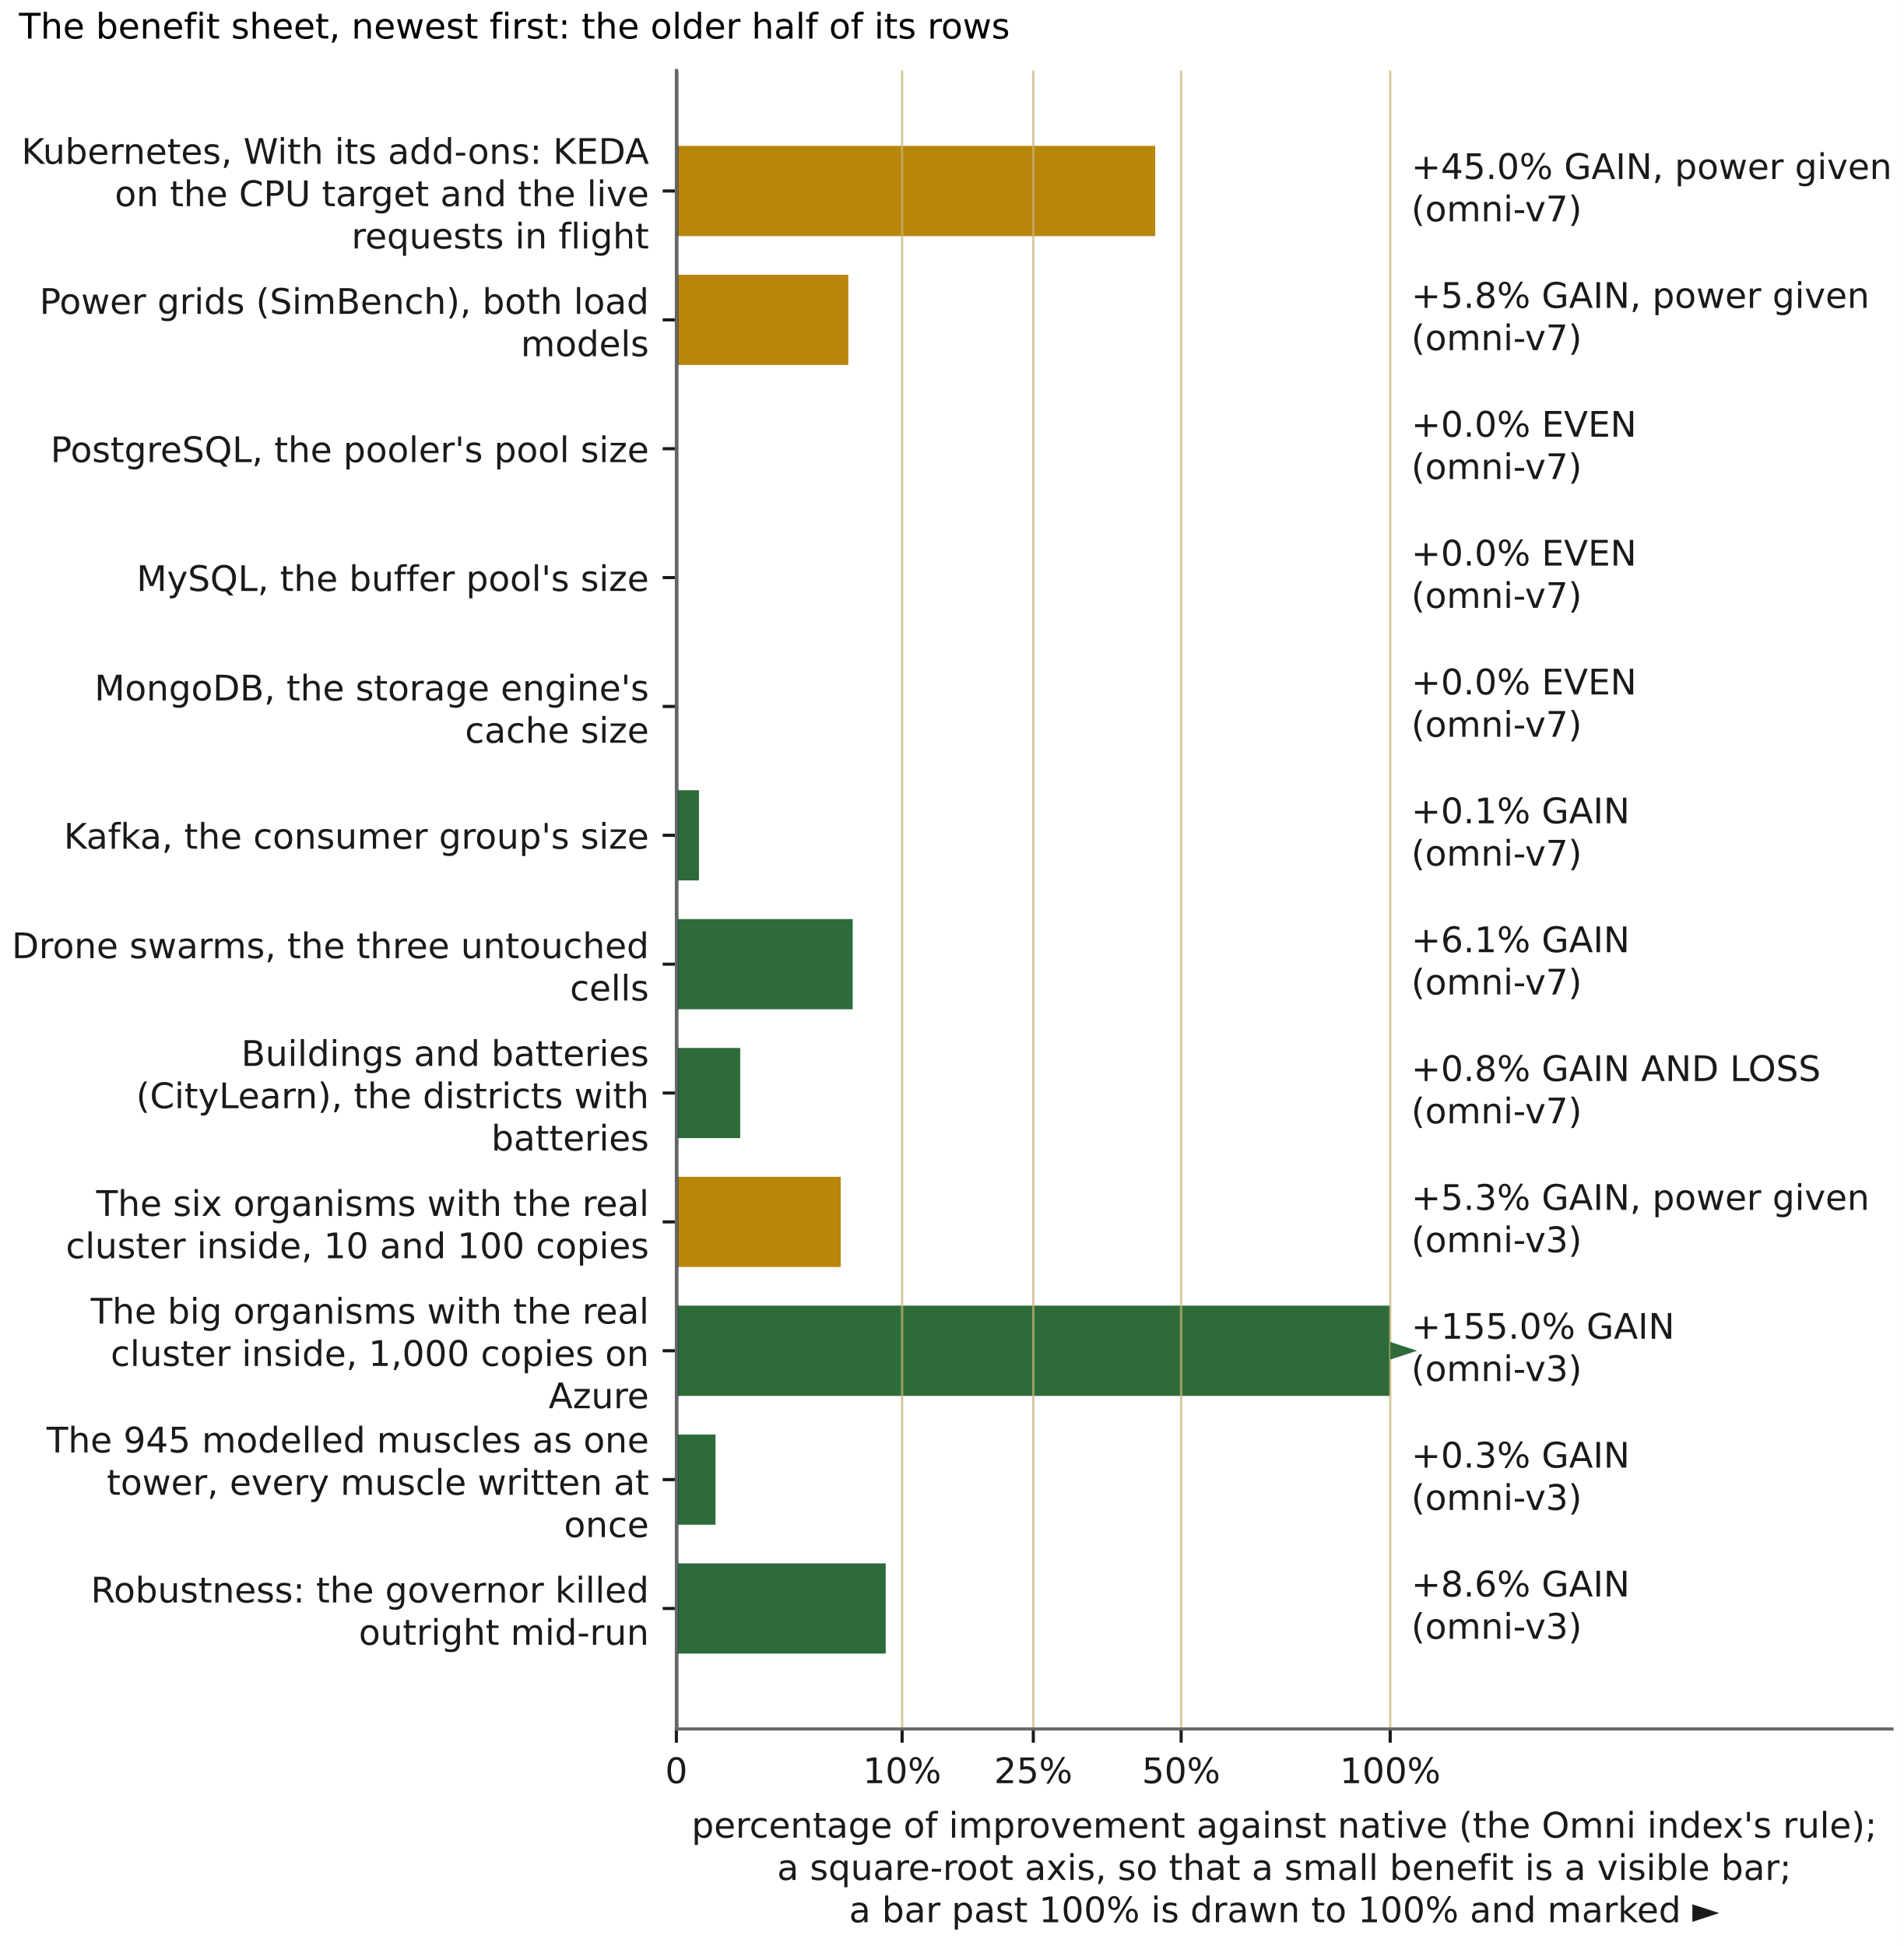
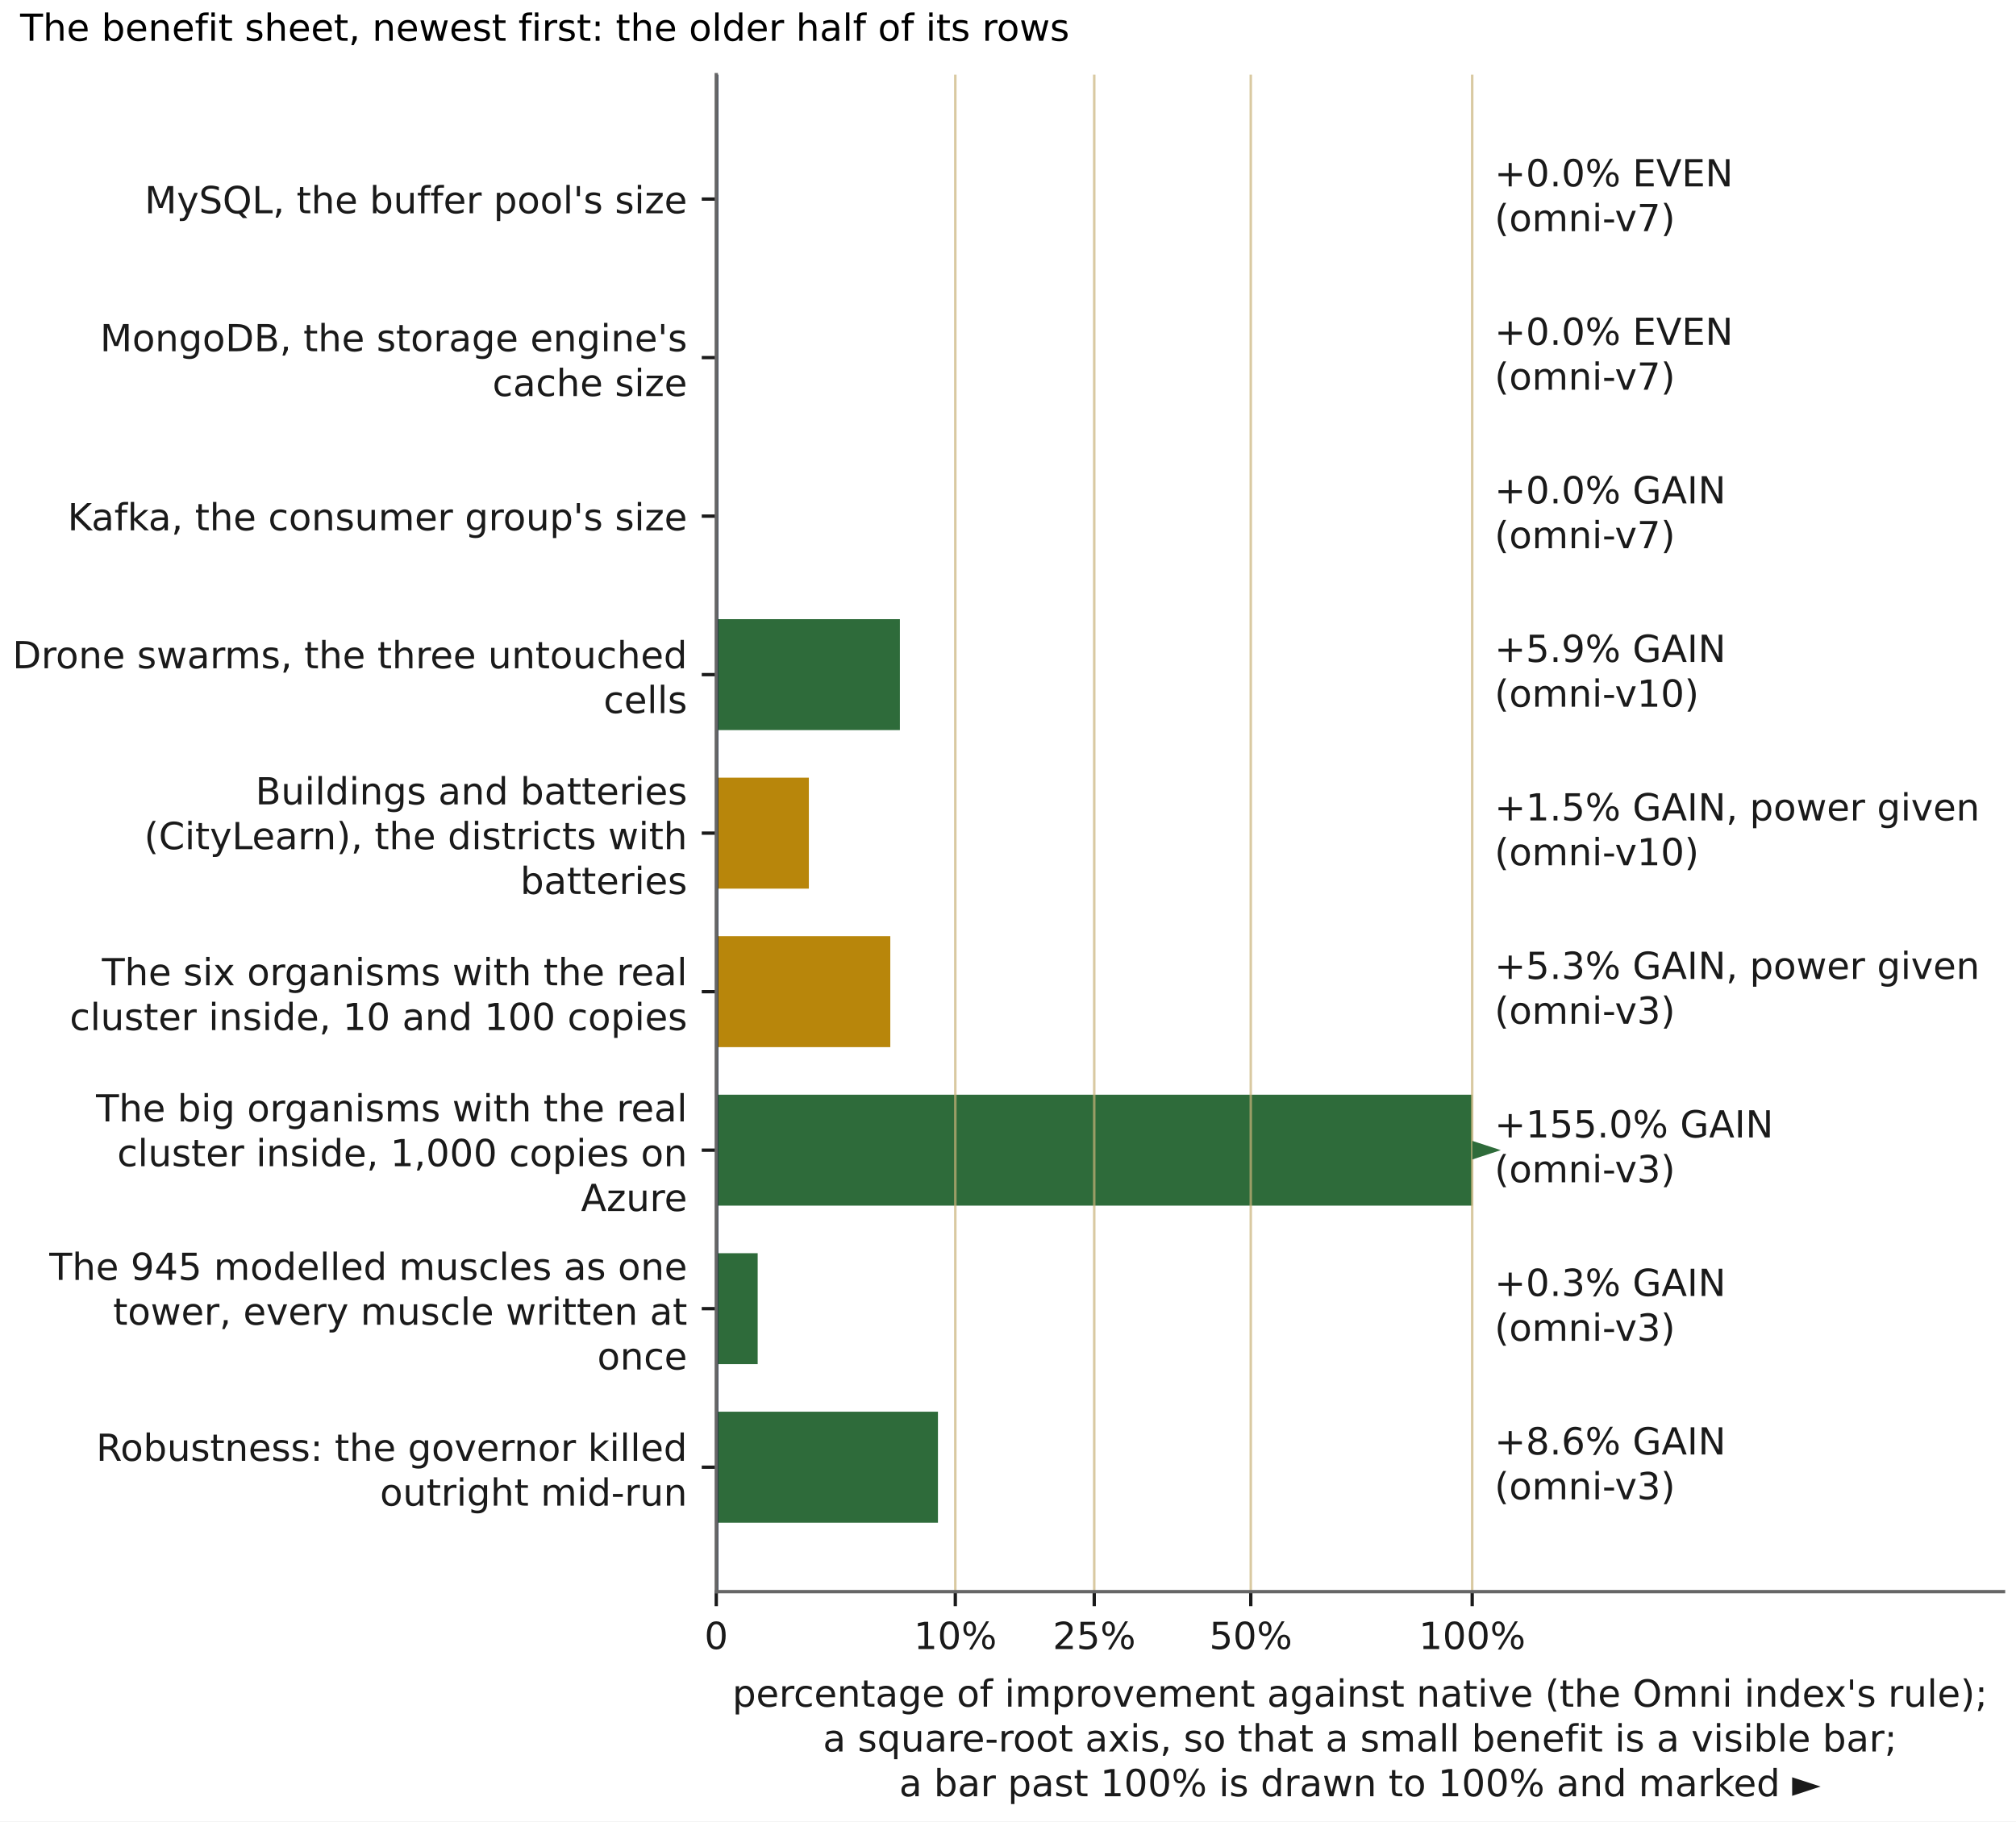
- <svg xmlns="http://www.w3.org/2000/svg" xmlns:xlink="http://www.w3.org/1999/xlink" width="486pt" height="496.8pt" viewBox="0 0 486 496.8" version="1.1">
+ <svg xmlns="http://www.w3.org/2000/svg" xmlns:xlink="http://www.w3.org/1999/xlink" width="486pt" height="439.2pt" viewBox="0 0 486 439.2" version="1.1">
  <defs>
    <style type="text/css">*{stroke-linejoin: round; stroke-linecap: butt}</style>
  </defs>
  <g id="figure_1">
    <g id="patch_1">
-       <path d="M 0 496.8  L 486 496.8  L 486 0  L 0 0  z " style="fill: #ffffff" />
+       <path d="M 0 439.2  L 486 439.2  L 486 0  L 0 0  z " style="fill: #ffffff" />
    </g>
    <g id="axes_1">
      <g id="patch_2">
-         <path d="M 172.672 441.392  L 483 441.392  L 483 18.001  L 172.672 18.001  z " style="fill: #ffffff" />
+         <path d="M 172.672 383.792  L 483 383.792  L 483 18.001  L 172.672 18.001  z " style="fill: #ffffff" />
      </g>
      <g id="patch_3">
-         <path d="M 172.672 422.147  L 226.113 422.147  L 226.113 399.119  L 172.672 399.119  z " clip-path="url(#p13caf4ccad)" style="fill: #2e6b3a" />
+         <path d="M 172.672 367.166  L 226.113 367.166  L 226.113 340.41  L 172.672 340.41  z " clip-path="url(#p7dfc3a6616)" style="fill: #2e6b3a" />
      </g>
      <g id="patch_4">
-         <path d="M 172.672 389.25  L 182.654 389.25  L 182.654 366.222  L 172.672 366.222  z " clip-path="url(#p13caf4ccad)" style="fill: #2e6b3a" />
+         <path d="M 172.672 328.943  L 182.654 328.943  L 182.654 302.187  L 172.672 302.187  z " clip-path="url(#p7dfc3a6616)" style="fill: #2e6b3a" />
      </g>
      <g id="patch_5">
-         <path d="M 172.672 356.352  L 354.903 356.352  L 354.903 333.324  L 172.672 333.324  z " clip-path="url(#p13caf4ccad)" style="fill: #2e6b3a" />
+         <path d="M 172.672 290.72  L 354.903 290.72  L 354.903 263.964  L 172.672 263.964  z " clip-path="url(#p7dfc3a6616)" style="fill: #2e6b3a" />
      </g>
      <g id="patch_6">
-         <path d="M 172.672 323.455  L 214.625 323.455  L 214.625 300.427  L 172.672 300.427  z " clip-path="url(#p13caf4ccad)" style="fill: #b8860b" />
+         <path d="M 172.672 252.498  L 214.625 252.498  L 214.625 225.742  L 172.672 225.742  z " clip-path="url(#p7dfc3a6616)" style="fill: #b8860b" />
      </g>
      <g id="patch_7">
-         <path d="M 172.672 290.557  L 188.972 290.557  L 188.972 267.529  L 172.672 267.529  z " clip-path="url(#p13caf4ccad)" style="fill: #2e6b3a" />
+         <path d="M 172.672 214.275  L 194.991 214.275  L 194.991 187.519  L 172.672 187.519  z " clip-path="url(#p7dfc3a6616)" style="fill: #b8860b" />
      </g>
      <g id="patch_8">
-         <path d="M 172.672 257.66  L 217.68 257.66  L 217.68 234.632  L 172.672 234.632  z " clip-path="url(#p13caf4ccad)" style="fill: #2e6b3a" />
+         <path d="M 172.672 176.052  L 216.936 176.052  L 216.936 149.296  L 172.672 149.296  z " clip-path="url(#p7dfc3a6616)" style="fill: #2e6b3a" />
      </g>
      <g id="patch_9">
-         <path d="M 172.672 224.762  L 178.435 224.762  L 178.435 201.734  L 172.672 201.734  z " clip-path="url(#p13caf4ccad)" style="fill: #2e6b3a" />
+         <path d="M 172.672 137.829  L 172.672 137.829  L 172.672 111.074  L 172.672 111.074  z " clip-path="url(#p7dfc3a6616)" style="fill: #2e6b3a" />
      </g>
      <g id="patch_10">
-         <path d="M 172.672 191.865  L 172.672 191.865  L 172.672 168.837  L 172.672 168.837  z " clip-path="url(#p13caf4ccad)" style="fill: #666666" />
+         <path d="M 172.672 99.607  L 172.672 99.607  L 172.672 72.851  L 172.672 72.851  z " clip-path="url(#p7dfc3a6616)" style="fill: #666666" />
      </g>
      <g id="patch_11">
-         <path d="M 172.672 158.967  L 172.672 158.967  L 172.672 135.939  L 172.672 135.939  z " clip-path="url(#p13caf4ccad)" style="fill: #666666" />
-       </g>
-       <g id="patch_12">
-         <path d="M 172.672 126.07  L 172.672 126.07  L 172.672 103.041  L 172.672 103.041  z " clip-path="url(#p13caf4ccad)" style="fill: #666666" />
-       </g>
-       <g id="patch_13">
-         <path d="M 172.672 93.172  L 216.559 93.172  L 216.559 70.144  L 172.672 70.144  z " clip-path="url(#p13caf4ccad)" style="fill: #b8860b" />
-       </g>
-       <g id="patch_14">
-         <path d="M 172.672 60.275  L 294.916 60.275  L 294.916 37.246  L 172.672 37.246  z " clip-path="url(#p13caf4ccad)" style="fill: #b8860b" />
+         <path d="M 172.672 61.384  L 172.672 61.384  L 172.672 34.628  L 172.672 34.628  z " clip-path="url(#p7dfc3a6616)" style="fill: #666666" />
      </g>
      <g id="matplotlib.axis_1">
        <g id="xtick_1">
          <g id="line2d_1">
-             <path d="M 172.672 441.392  L 172.672 18.001  " clip-path="url(#p13caf4ccad)" style="fill: none; stroke: #c9b27a; stroke-opacity: 0.7; stroke-width: 0.6; stroke-linecap: square" />
+             <path d="M 172.672 383.792  L 172.672 18.001  " clip-path="url(#p7dfc3a6616)" style="fill: none; stroke: #c9b27a; stroke-opacity: 0.7; stroke-width: 0.6; stroke-linecap: square" />
          </g>
          <g id="line2d_2">
            <defs>
              <path id="m814b2a8047" d="M 0 0  L 0 3.5  " style="stroke: #1a1a1a; stroke-width: 0.8" />
            </defs>
            <g>
-               <use xlink:href="#m814b2a8047" x="172.672" y="441.392" style="fill: #1a1a1a; stroke: #1a1a1a; stroke-width: 0.8" />
+               <use xlink:href="#m814b2a8047" x="172.672" y="383.792" style="fill: #1a1a1a; stroke: #1a1a1a; stroke-width: 0.8" />
            </g>
          </g>
          <g id="text_1">
-             <text style="font-size: 9px; font-family: 'DejaVu Sans'; text-anchor: middle; fill: #1a1a1a" x="172.672" y="455.23" transform="rotate(-0 172.6724 455.2303)">0</text>
+             <text style="font-size: 9px; font-family: 'DejaVu Sans'; text-anchor: middle; fill: #1a1a1a" x="172.672" y="397.63" transform="rotate(-0 172.6724 397.6303)">0</text>
          </g>
        </g>
        <g id="xtick_2">
          <g id="line2d_3">
-             <path d="M 230.299 441.392  L 230.299 18.001  " clip-path="url(#p13caf4ccad)" style="fill: none; stroke: #c9b27a; stroke-opacity: 0.7; stroke-width: 0.6; stroke-linecap: square" />
+             <path d="M 230.299 383.792  L 230.299 18.001  " clip-path="url(#p7dfc3a6616)" style="fill: none; stroke: #c9b27a; stroke-opacity: 0.7; stroke-width: 0.6; stroke-linecap: square" />
          </g>
          <g id="line2d_4">
            <g>
-               <use xlink:href="#m814b2a8047" x="230.299" y="441.392" style="fill: #1a1a1a; stroke: #1a1a1a; stroke-width: 0.8" />
+               <use xlink:href="#m814b2a8047" x="230.299" y="383.792" style="fill: #1a1a1a; stroke: #1a1a1a; stroke-width: 0.8" />
            </g>
          </g>
          <g id="text_2">
-             <text style="font-size: 9px; font-family: 'DejaVu Sans'; text-anchor: middle; fill: #1a1a1a" x="230.299" y="455.23" transform="rotate(-0 230.2988 455.2303)">10%</text>
+             <text style="font-size: 9px; font-family: 'DejaVu Sans'; text-anchor: middle; fill: #1a1a1a" x="230.299" y="397.63" transform="rotate(-0 230.2988 397.6303)">10%</text>
          </g>
        </g>
        <g id="xtick_3">
          <g id="line2d_5">
-             <path d="M 263.788 441.392  L 263.788 18.001  " clip-path="url(#p13caf4ccad)" style="fill: none; stroke: #c9b27a; stroke-opacity: 0.7; stroke-width: 0.6; stroke-linecap: square" />
+             <path d="M 263.788 383.792  L 263.788 18.001  " clip-path="url(#p7dfc3a6616)" style="fill: none; stroke: #c9b27a; stroke-opacity: 0.7; stroke-width: 0.6; stroke-linecap: square" />
          </g>
          <g id="line2d_6">
            <g>
-               <use xlink:href="#m814b2a8047" x="263.788" y="441.392" style="fill: #1a1a1a; stroke: #1a1a1a; stroke-width: 0.8" />
+               <use xlink:href="#m814b2a8047" x="263.788" y="383.792" style="fill: #1a1a1a; stroke: #1a1a1a; stroke-width: 0.8" />
            </g>
          </g>
          <g id="text_3">
-             <text style="font-size: 9px; font-family: 'DejaVu Sans'; text-anchor: middle; fill: #1a1a1a" x="263.788" y="455.23" transform="rotate(-0 263.7877 455.2303)">25%</text>
+             <text style="font-size: 9px; font-family: 'DejaVu Sans'; text-anchor: middle; fill: #1a1a1a" x="263.788" y="397.63" transform="rotate(-0 263.7877 397.6303)">25%</text>
          </g>
        </g>
        <g id="xtick_4">
          <g id="line2d_7">
-             <path d="M 301.529 441.392  L 301.529 18.001  " clip-path="url(#p13caf4ccad)" style="fill: none; stroke: #c9b27a; stroke-opacity: 0.7; stroke-width: 0.6; stroke-linecap: square" />
+             <path d="M 301.529 383.792  L 301.529 18.001  " clip-path="url(#p7dfc3a6616)" style="fill: none; stroke: #c9b27a; stroke-opacity: 0.7; stroke-width: 0.6; stroke-linecap: square" />
          </g>
          <g id="line2d_8">
            <g>
-               <use xlink:href="#m814b2a8047" x="301.529" y="441.392" style="fill: #1a1a1a; stroke: #1a1a1a; stroke-width: 0.8" />
+               <use xlink:href="#m814b2a8047" x="301.529" y="383.792" style="fill: #1a1a1a; stroke: #1a1a1a; stroke-width: 0.8" />
            </g>
          </g>
          <g id="text_4">
-             <text style="font-size: 9px; font-family: 'DejaVu Sans'; text-anchor: middle; fill: #1a1a1a" x="301.529" y="455.23" transform="rotate(-0 301.5288 455.2303)">50%</text>
+             <text style="font-size: 9px; font-family: 'DejaVu Sans'; text-anchor: middle; fill: #1a1a1a" x="301.529" y="397.63" transform="rotate(-0 301.5288 397.6303)">50%</text>
          </g>
        </g>
        <g id="xtick_5">
          <g id="line2d_9">
-             <path d="M 354.903 441.392  L 354.903 18.001  " clip-path="url(#p13caf4ccad)" style="fill: none; stroke: #c9b27a; stroke-opacity: 0.7; stroke-width: 0.6; stroke-linecap: square" />
+             <path d="M 354.903 383.792  L 354.903 18.001  " clip-path="url(#p7dfc3a6616)" style="fill: none; stroke: #c9b27a; stroke-opacity: 0.7; stroke-width: 0.6; stroke-linecap: square" />
          </g>
          <g id="line2d_10">
            <g>
-               <use xlink:href="#m814b2a8047" x="354.903" y="441.392" style="fill: #1a1a1a; stroke: #1a1a1a; stroke-width: 0.8" />
+               <use xlink:href="#m814b2a8047" x="354.903" y="383.792" style="fill: #1a1a1a; stroke: #1a1a1a; stroke-width: 0.8" />
            </g>
          </g>
          <g id="text_5">
-             <text style="font-size: 9px; font-family: 'DejaVu Sans'; text-anchor: middle; fill: #1a1a1a" x="354.903" y="455.23" transform="rotate(-0 354.9029 455.2303)">100%</text>
+             <text style="font-size: 9px; font-family: 'DejaVu Sans'; text-anchor: middle; fill: #1a1a1a" x="354.903" y="397.63" transform="rotate(-0 354.9029 397.6303)">100%</text>
          </g>
        </g>
        <g id="text_6">
-           <text style="font-size: 9px; font-family: 'DejaVu Sans'; fill: #1a1a1a" transform="translate(176.5503 469.1318)">percentage of improvement against native (the Omni index's rule);</text>
-           <text style="font-size: 9px; font-family: 'DejaVu Sans'; fill: #1a1a1a" transform="translate(198.3859 479.9343)">a square-root axis, so that a small benefit is a visible bar;</text>
-           <text style="font-size: 9px; font-family: 'DejaVu Sans'; fill: #1a1a1a" transform="translate(216.762 490.7368)">a bar past 100% is drawn to 100% and marked ►</text>
+           <text style="font-size: 9px; font-family: 'DejaVu Sans'; fill: #1a1a1a" transform="translate(176.5503 411.5319)">percentage of improvement against native (the Omni index's rule);</text>
+           <text style="font-size: 9px; font-family: 'DejaVu Sans'; fill: #1a1a1a" transform="translate(198.3859 422.3343)">a square-root axis, so that a small benefit is a visible bar;</text>
+           <text style="font-size: 9px; font-family: 'DejaVu Sans'; fill: #1a1a1a" transform="translate(216.762 433.1368)">a bar past 100% is drawn to 100% and marked ►</text>
        </g>
      </g>
      <g id="matplotlib.axis_2">
        <g id="ytick_1">
          <g id="line2d_11">
            <defs>
              <path id="m31e56b5a68" d="M 0 0  L -3.5 0  " style="stroke: #1a1a1a; stroke-width: 0.8" />
            </defs>
            <g>
-               <use xlink:href="#m31e56b5a68" x="172.672" y="410.633" style="fill: #1a1a1a; stroke: #1a1a1a; stroke-width: 0.8" />
+               <use xlink:href="#m31e56b5a68" x="172.672" y="353.788" style="fill: #1a1a1a; stroke: #1a1a1a; stroke-width: 0.8" />
            </g>
          </g>
          <g id="text_7">
-             <text style="font-size: 9px; font-family: 'DejaVu Sans'; fill: #1a1a1a" transform="translate(23.17852 409.1017)">Robustness: the governor killed</text>
-             <text style="font-size: 9px; font-family: 'DejaVu Sans'; fill: #1a1a1a" transform="translate(91.59258 419.9042)">outright mid-run</text>
+             <text style="font-size: 9px; font-family: 'DejaVu Sans'; fill: #1a1a1a" transform="translate(23.17852 352.2561)">Robustness: the governor killed</text>
+             <text style="font-size: 9px; font-family: 'DejaVu Sans'; fill: #1a1a1a" transform="translate(91.59258 363.0585)">outright mid-run</text>
          </g>
        </g>
        <g id="ytick_2">
          <g id="line2d_12">
            <g>
-               <use xlink:href="#m31e56b5a68" x="172.672" y="377.736" style="fill: #1a1a1a; stroke: #1a1a1a; stroke-width: 0.8" />
+               <use xlink:href="#m31e56b5a68" x="172.672" y="315.565" style="fill: #1a1a1a; stroke: #1a1a1a; stroke-width: 0.8" />
            </g>
          </g>
          <g id="text_8">
-             <text style="font-size: 9px; font-family: 'DejaVu Sans'; fill: #1a1a1a" transform="translate(11.89055 370.8033)">The 945 modelled muscles as one</text>
-             <text style="font-size: 9px; font-family: 'DejaVu Sans'; fill: #1a1a1a" transform="translate(27.26086 381.6058)">tower, every muscle written at</text>
-             <text style="font-size: 9px; font-family: 'DejaVu Sans'; fill: #1a1a1a" transform="translate(143.9754 392.4075)">once</text>
+             <text style="font-size: 9px; font-family: 'DejaVu Sans'; fill: #1a1a1a" transform="translate(11.89055 308.6325)">The 945 modelled muscles as one</text>
+             <text style="font-size: 9px; font-family: 'DejaVu Sans'; fill: #1a1a1a" transform="translate(27.26086 319.435)">tower, every muscle written at</text>
+             <text style="font-size: 9px; font-family: 'DejaVu Sans'; fill: #1a1a1a" transform="translate(143.9754 330.2368)">once</text>
          </g>
        </g>
        <g id="ytick_3">
          <g id="line2d_13">
            <g>
-               <use xlink:href="#m31e56b5a68" x="172.672" y="344.838" style="fill: #1a1a1a; stroke: #1a1a1a; stroke-width: 0.8" />
+               <use xlink:href="#m31e56b5a68" x="172.672" y="277.342" style="fill: #1a1a1a; stroke: #1a1a1a; stroke-width: 0.8" />
            </g>
          </g>
          <g id="text_9">
-             <text style="font-size: 9px; font-family: 'DejaVu Sans'; fill: #1a1a1a" transform="translate(23.16165 337.9058)">The big organisms with the real</text>
-             <text style="font-size: 9px; font-family: 'DejaVu Sans'; fill: #1a1a1a" transform="translate(28.24805 348.7083)">cluster inside, 1,000 copies on</text>
-             <text style="font-size: 9px; font-family: 'DejaVu Sans'; fill: #1a1a1a" transform="translate(140.0491 359.51)">Azure</text>
+             <text style="font-size: 9px; font-family: 'DejaVu Sans'; fill: #1a1a1a" transform="translate(23.16165 270.4099)">The big organisms with the real</text>
+             <text style="font-size: 9px; font-family: 'DejaVu Sans'; fill: #1a1a1a" transform="translate(28.24805 281.2123)">cluster inside, 1,000 copies on</text>
+             <text style="font-size: 9px; font-family: 'DejaVu Sans'; fill: #1a1a1a" transform="translate(140.0491 292.0141)">Azure</text>
          </g>
        </g>
        <g id="ytick_4">
          <g id="line2d_14">
            <g>
-               <use xlink:href="#m31e56b5a68" x="172.672" y="311.941" style="fill: #1a1a1a; stroke: #1a1a1a; stroke-width: 0.8" />
+               <use xlink:href="#m31e56b5a68" x="172.672" y="239.12" style="fill: #1a1a1a; stroke: #1a1a1a; stroke-width: 0.8" />
            </g>
          </g>
          <g id="text_10">
-             <text style="font-size: 9px; font-family: 'DejaVu Sans'; fill: #1a1a1a" transform="translate(24.57352 310.4092)">The six organisms with the real</text>
-             <text style="font-size: 9px; font-family: 'DejaVu Sans'; fill: #1a1a1a" transform="translate(16.79977 321.2116)">cluster inside, 10 and 100 copies</text>
+             <text style="font-size: 9px; font-family: 'DejaVu Sans'; fill: #1a1a1a" transform="translate(24.57352 237.5881)">The six organisms with the real</text>
+             <text style="font-size: 9px; font-family: 'DejaVu Sans'; fill: #1a1a1a" transform="translate(16.79977 248.3905)">cluster inside, 10 and 100 copies</text>
          </g>
        </g>
        <g id="ytick_5">
          <g id="line2d_15">
            <g>
-               <use xlink:href="#m31e56b5a68" x="172.672" y="279.043" style="fill: #1a1a1a; stroke: #1a1a1a; stroke-width: 0.8" />
+               <use xlink:href="#m31e56b5a68" x="172.672" y="200.897" style="fill: #1a1a1a; stroke: #1a1a1a; stroke-width: 0.8" />
            </g>
          </g>
          <g id="text_11">
-             <text style="font-size: 9px; font-family: 'DejaVu Sans'; fill: #1a1a1a" transform="translate(61.57055 272.1104)">Buildings and batteries</text>
-             <text style="font-size: 9px; font-family: 'DejaVu Sans'; fill: #1a1a1a" transform="translate(34.75337 282.9129)">(CityLearn), the districts with</text>
-             <text style="font-size: 9px; font-family: 'DejaVu Sans'; fill: #1a1a1a" transform="translate(125.4227 293.7154)">batteries</text>
+             <text style="font-size: 9px; font-family: 'DejaVu Sans'; fill: #1a1a1a" transform="translate(61.57055 193.9642)">Buildings and batteries</text>
+             <text style="font-size: 9px; font-family: 'DejaVu Sans'; fill: #1a1a1a" transform="translate(34.75337 204.7666)">(CityLearn), the districts with</text>
+             <text style="font-size: 9px; font-family: 'DejaVu Sans'; fill: #1a1a1a" transform="translate(125.4227 215.5691)">batteries</text>
          </g>
        </g>
        <g id="ytick_6">
          <g id="line2d_16">
            <g>
-               <use xlink:href="#m31e56b5a68" x="172.672" y="246.146" style="fill: #1a1a1a; stroke: #1a1a1a; stroke-width: 0.8" />
+               <use xlink:href="#m31e56b5a68" x="172.672" y="162.674" style="fill: #1a1a1a; stroke: #1a1a1a; stroke-width: 0.8" />
            </g>
          </g>
          <g id="text_12">
-             <text style="font-size: 9px; font-family: 'DejaVu Sans'; fill: #1a1a1a" transform="translate(3.00024 244.6142)">Drone swarms, the three untouched</text>
-             <text style="font-size: 9px; font-family: 'DejaVu Sans'; fill: #1a1a1a" transform="translate(145.497 255.4166)">cells</text>
+             <text style="font-size: 9px; font-family: 'DejaVu Sans'; fill: #1a1a1a" transform="translate(3.00024 161.1427)">Drone swarms, the three untouched</text>
+             <text style="font-size: 9px; font-family: 'DejaVu Sans'; fill: #1a1a1a" transform="translate(145.497 171.9452)">cells</text>
          </g>
        </g>
        <g id="ytick_7">
          <g id="line2d_17">
            <g>
-               <use xlink:href="#m31e56b5a68" x="172.672" y="213.248" style="fill: #1a1a1a; stroke: #1a1a1a; stroke-width: 0.8" />
+               <use xlink:href="#m31e56b5a68" x="172.672" y="124.452" style="fill: #1a1a1a; stroke: #1a1a1a; stroke-width: 0.8" />
            </g>
          </g>
          <g id="text_13">
-             <text style="font-size: 9px; font-family: 'DejaVu Sans'; text-anchor: end; fill: #1a1a1a" x="165.672" y="216.667" transform="rotate(-0 165.6724 216.6674)">Kafka, the consumer group's size</text>
+             <text style="font-size: 9px; font-family: 'DejaVu Sans'; text-anchor: end; fill: #1a1a1a" x="165.672" y="127.871" transform="rotate(-0 165.6724 127.8709)">Kafka, the consumer group's size</text>
          </g>
        </g>
        <g id="ytick_8">
          <g id="line2d_18">
            <g>
-               <use xlink:href="#m31e56b5a68" x="172.672" y="180.351" style="fill: #1a1a1a; stroke: #1a1a1a; stroke-width: 0.8" />
+               <use xlink:href="#m31e56b5a68" x="172.672" y="86.229" style="fill: #1a1a1a; stroke: #1a1a1a; stroke-width: 0.8" />
            </g>
          </g>
          <g id="text_14">
-             <text style="font-size: 9px; font-family: 'DejaVu Sans'; fill: #1a1a1a" transform="translate(24.11087 178.8191)">MongoDB, the storage engine's</text>
-             <text style="font-size: 9px; font-family: 'DejaVu Sans'; fill: #1a1a1a" transform="translate(118.7079 189.6216)">cache size</text>
+             <text style="font-size: 9px; font-family: 'DejaVu Sans'; fill: #1a1a1a" transform="translate(24.11087 84.6974)">MongoDB, the storage engine's</text>
+             <text style="font-size: 9px; font-family: 'DejaVu Sans'; fill: #1a1a1a" transform="translate(118.7079 95.49986)">cache size</text>
          </g>
        </g>
        <g id="ytick_9">
          <g id="line2d_19">
            <g>
-               <use xlink:href="#m31e56b5a68" x="172.672" y="147.453" style="fill: #1a1a1a; stroke: #1a1a1a; stroke-width: 0.8" />
+               <use xlink:href="#m31e56b5a68" x="172.672" y="48.006" style="fill: #1a1a1a; stroke: #1a1a1a; stroke-width: 0.8" />
            </g>
          </g>
          <g id="text_15">
-             <text style="font-size: 9px; font-family: 'DejaVu Sans'; text-anchor: end; fill: #1a1a1a" x="165.672" y="150.872" transform="rotate(-0 165.6724 150.8724)">MySQL, the buffer pool's size</text>
-           </g>
-         </g>
-         <g id="ytick_10">
-           <g id="line2d_20">
-             <g>
-               <use xlink:href="#m31e56b5a68" x="172.672" y="114.556" style="fill: #1a1a1a; stroke: #1a1a1a; stroke-width: 0.8" />
-             </g>
-           </g>
-           <g id="text_16">
-             <text style="font-size: 9px; font-family: 'DejaVu Sans'; text-anchor: end; fill: #1a1a1a" x="165.672" y="117.975" transform="rotate(-0 165.6724 117.9749)">PostgreSQL, the pooler's pool size</text>
-           </g>
-         </g>
-         <g id="ytick_11">
-           <g id="line2d_21">
-             <g>
-               <use xlink:href="#m31e56b5a68" x="172.672" y="81.658" style="fill: #1a1a1a; stroke: #1a1a1a; stroke-width: 0.8" />
-             </g>
-           </g>
-           <g id="text_17">
-             <text style="font-size: 9px; font-family: 'DejaVu Sans'; fill: #1a1a1a" transform="translate(10.08352 80.12661)">Power grids (SimBench), both load</text>
-             <text style="font-size: 9px; font-family: 'DejaVu Sans'; fill: #1a1a1a" transform="translate(132.9588 90.92907)">models</text>
-           </g>
-         </g>
-         <g id="ytick_12">
-           <g id="line2d_22">
-             <g>
-               <use xlink:href="#m31e56b5a68" x="172.672" y="48.761" style="fill: #1a1a1a; stroke: #1a1a1a; stroke-width: 0.8" />
-             </g>
-           </g>
-           <g id="text_18">
-             <text style="font-size: 9px; font-family: 'DejaVu Sans'; fill: #1a1a1a" transform="translate(5.468209 41.82787)">Kubernetes, With its add-ons: KEDA</text>
-             <text style="font-size: 9px; font-family: 'DejaVu Sans'; fill: #1a1a1a" transform="translate(29.29852 52.63033)">on the CPU target and the live</text>
-             <text style="font-size: 9px; font-family: 'DejaVu Sans'; fill: #1a1a1a" transform="translate(89.73352 63.43279)">requests in flight</text>
-           </g>
-         </g>
-       </g>
-       <g id="line2d_23">
-         <path d="M 172.672 441.392  L 172.672 18.001  " clip-path="url(#p13caf4ccad)" style="fill: none; stroke: #0b1f3a; stroke-linecap: square" />
-       </g>
-       <g id="patch_15">
-         <path d="M 172.672 441.392  L 172.672 18.001  " style="fill: none; stroke: #666666; stroke-width: 0.8; stroke-linejoin: miter; stroke-linecap: square" />
-       </g>
-       <g id="patch_16">
-         <path d="M 172.672 441.392  L 483 441.392  " style="fill: none; stroke: #666666; stroke-width: 0.8; stroke-linejoin: miter; stroke-linecap: square" />
+             <text style="font-size: 9px; font-family: 'DejaVu Sans'; text-anchor: end; fill: #1a1a1a" x="165.672" y="51.426" transform="rotate(-0 165.6724 51.42552)">MySQL, the buffer pool's size</text>
+           </g>
+         </g>
+       </g>
+       <g id="line2d_20">
+         <path d="M 172.672 383.792  L 172.672 18.001  " clip-path="url(#p7dfc3a6616)" style="fill: none; stroke: #0b1f3a; stroke-linecap: square" />
+       </g>
+       <g id="patch_12">
+         <path d="M 172.672 383.792  L 172.672 18.001  " style="fill: none; stroke: #666666; stroke-width: 0.8; stroke-linejoin: miter; stroke-linecap: square" />
+       </g>
+       <g id="patch_13">
+         <path d="M 172.672 383.792  L 483 383.792  " style="fill: none; stroke: #666666; stroke-width: 0.8; stroke-linejoin: miter; stroke-linecap: square" />
+       </g>
+       <g id="text_16">
+         <text style="font-size: 9px; font-family: 'DejaVu Sans'; fill: #1a1a1a" transform="translate(360.2902 350.7242)">+8.6% GAIN</text>
+         <text style="font-size: 9px; font-family: 'DejaVu Sans'; fill: #1a1a1a" transform="translate(360.2902 361.5267)">(omni-v3)</text>
+       </g>
+       <g id="text_17">
+         <text style="font-size: 9px; font-family: 'DejaVu Sans'; fill: #1a1a1a" transform="translate(360.2902 312.5016)">+0.3% GAIN</text>
+         <text style="font-size: 9px; font-family: 'DejaVu Sans'; fill: #1a1a1a" transform="translate(360.2902 323.304)">(omni-v3)</text>
+       </g>
+       <g id="text_18">
+         <text style="font-size: 9px; font-family: 'DejaVu Sans'; text-anchor: start; fill: #2e6b3a" x="354.903" y="279.68" transform="rotate(-0 354.9029 279.6801)"> ►</text>
      </g>
      <g id="text_19">
-         <text style="font-size: 9px; font-family: 'DejaVu Sans'; fill: #1a1a1a" transform="translate(360.2902 407.5699)">+8.6% GAIN</text>
-         <text style="font-size: 9px; font-family: 'DejaVu Sans'; fill: #1a1a1a" transform="translate(360.2902 418.3723)">(omni-v3)</text>
+         <text style="font-size: 9px; font-family: 'DejaVu Sans'; fill: #1a1a1a" transform="translate(360.2902 274.2789)">+155.0% GAIN</text>
+         <text style="font-size: 9px; font-family: 'DejaVu Sans'; fill: #1a1a1a" transform="translate(360.2902 285.0814)">(omni-v3)</text>
      </g>
      <g id="text_20">
-         <text style="font-size: 9px; font-family: 'DejaVu Sans'; fill: #1a1a1a" transform="translate(360.2902 374.6724)">+0.3% GAIN</text>
-         <text style="font-size: 9px; font-family: 'DejaVu Sans'; fill: #1a1a1a" transform="translate(360.2902 385.4748)">(omni-v3)</text>
+         <text style="font-size: 9px; font-family: 'DejaVu Sans'; fill: #1a1a1a" transform="translate(360.2902 236.0566)">+5.3% GAIN, power given</text>
+         <text style="font-size: 9px; font-family: 'DejaVu Sans'; fill: #1a1a1a" transform="translate(360.2902 246.859)">(omni-v3)</text>
      </g>
      <g id="text_21">
-         <text style="font-size: 9px; font-family: 'DejaVu Sans'; text-anchor: start; fill: #2e6b3a" x="354.903" y="347.176" transform="rotate(-0 354.9029 347.1761)"> ►</text>
+         <text style="font-size: 9px; font-family: 'DejaVu Sans'; fill: #1a1a1a" transform="translate(360.2902 197.8339)">+1.5% GAIN, power given</text>
+         <text style="font-size: 9px; font-family: 'DejaVu Sans'; fill: #1a1a1a" transform="translate(360.2902 208.6364)">(omni-v10)</text>
      </g>
      <g id="text_22">
-         <text style="font-size: 9px; font-family: 'DejaVu Sans'; fill: #1a1a1a" transform="translate(360.2902 341.7748)">+155.0% GAIN</text>
-         <text style="font-size: 9px; font-family: 'DejaVu Sans'; fill: #1a1a1a" transform="translate(360.2902 352.5773)">(omni-v3)</text>
+         <text style="font-size: 9px; font-family: 'DejaVu Sans'; fill: #1a1a1a" transform="translate(360.2902 159.6109)">+5.9% GAIN</text>
+         <text style="font-size: 9px; font-family: 'DejaVu Sans'; fill: #1a1a1a" transform="translate(360.2902 170.4134)">(omni-v10)</text>
      </g>
      <g id="text_23">
-         <text style="font-size: 9px; font-family: 'DejaVu Sans'; fill: #1a1a1a" transform="translate(360.2902 308.8777)">+5.3% GAIN, power given</text>
-         <text style="font-size: 9px; font-family: 'DejaVu Sans'; fill: #1a1a1a" transform="translate(360.2902 319.6801)">(omni-v3)</text>
+         <text style="font-size: 9px; font-family: 'DejaVu Sans'; fill: #1a1a1a" transform="translate(360.2902 121.3882)">+0.0% GAIN</text>
+         <text style="font-size: 9px; font-family: 'DejaVu Sans'; fill: #1a1a1a" transform="translate(360.2902 132.1907)">(omni-v7)</text>
      </g>
      <g id="text_24">
-         <text style="font-size: 9px; font-family: 'DejaVu Sans'; fill: #1a1a1a" transform="translate(360.2902 275.9798)">+0.8% GAIN AND LOSS</text>
-         <text style="font-size: 9px; font-family: 'DejaVu Sans'; fill: #1a1a1a" transform="translate(360.2902 286.7823)">(omni-v7)</text>
+         <text style="font-size: 9px; font-family: 'DejaVu Sans'; fill: #1a1a1a" transform="translate(360.2902 83.16555)">+0.0% EVEN</text>
+         <text style="font-size: 9px; font-family: 'DejaVu Sans'; fill: #1a1a1a" transform="translate(360.2902 93.96801)">(omni-v7)</text>
      </g>
      <g id="text_25">
-         <text style="font-size: 9px; font-family: 'DejaVu Sans'; fill: #1a1a1a" transform="translate(360.2902 243.0823)">+6.1% GAIN</text>
-         <text style="font-size: 9px; font-family: 'DejaVu Sans'; fill: #1a1a1a" transform="translate(360.2902 253.8848)">(omni-v7)</text>
-       </g>
-       <g id="text_26">
-         <text style="font-size: 9px; font-family: 'DejaVu Sans'; fill: #1a1a1a" transform="translate(360.2902 210.1848)">+0.1% GAIN</text>
-         <text style="font-size: 9px; font-family: 'DejaVu Sans'; fill: #1a1a1a" transform="translate(360.2902 220.9873)">(omni-v7)</text>
-       </g>
-       <g id="text_27">
-         <text style="font-size: 9px; font-family: 'DejaVu Sans'; fill: #1a1a1a" transform="translate(360.2902 177.2873)">+0.0% EVEN</text>
-         <text style="font-size: 9px; font-family: 'DejaVu Sans'; fill: #1a1a1a" transform="translate(360.2902 188.0898)">(omni-v7)</text>
-       </g>
-       <g id="text_28">
-         <text style="font-size: 9px; font-family: 'DejaVu Sans'; fill: #1a1a1a" transform="translate(360.2902 144.3898)">+0.0% EVEN</text>
-         <text style="font-size: 9px; font-family: 'DejaVu Sans'; fill: #1a1a1a" transform="translate(360.2902 155.1922)">(omni-v7)</text>
-       </g>
-       <g id="text_29">
-         <text style="font-size: 9px; font-family: 'DejaVu Sans'; fill: #1a1a1a" transform="translate(360.2902 111.4923)">+0.0% EVEN</text>
-         <text style="font-size: 9px; font-family: 'DejaVu Sans'; fill: #1a1a1a" transform="translate(360.2902 122.2947)">(omni-v7)</text>
-       </g>
-       <g id="text_30">
-         <text style="font-size: 9px; font-family: 'DejaVu Sans'; fill: #1a1a1a" transform="translate(360.2902 78.59512)">+5.8% GAIN, power given</text>
-         <text style="font-size: 9px; font-family: 'DejaVu Sans'; fill: #1a1a1a" transform="translate(360.2902 89.39758)">(omni-v7)</text>
-       </g>
-       <g id="text_31">
-         <text style="font-size: 9px; font-family: 'DejaVu Sans'; fill: #1a1a1a" transform="translate(360.2902 45.69761)">+45.0% GAIN, power given</text>
-         <text style="font-size: 9px; font-family: 'DejaVu Sans'; fill: #1a1a1a" transform="translate(360.2902 56.50007)">(omni-v7)</text>
+         <text style="font-size: 9px; font-family: 'DejaVu Sans'; fill: #1a1a1a" transform="translate(360.2902 44.94288)">+0.0% EVEN</text>
+         <text style="font-size: 9px; font-family: 'DejaVu Sans'; fill: #1a1a1a" transform="translate(360.2902 55.74534)">(omni-v7)</text>
      </g>
    </g>
-     <g id="text_32">
+     <g id="text_26">
      <text style="font-size: 9px; font-family: 'DejaVu Sans'; text-anchor: start" x="4.86" y="9.839" transform="rotate(-0 4.86 9.838834)">The benefit sheet, newest first: the older half of its rows</text>
    </g>
  </g>
  <defs>
-     <clipPath id="p13caf4ccad">
-       <rect x="172.672" y="18.001" width="310.327" height="423.391" />
+     <clipPath id="p7dfc3a6616">
+       <rect x="172.672" y="18.001" width="310.327" height="365.791" />
    </clipPath>
  </defs>
</svg>
